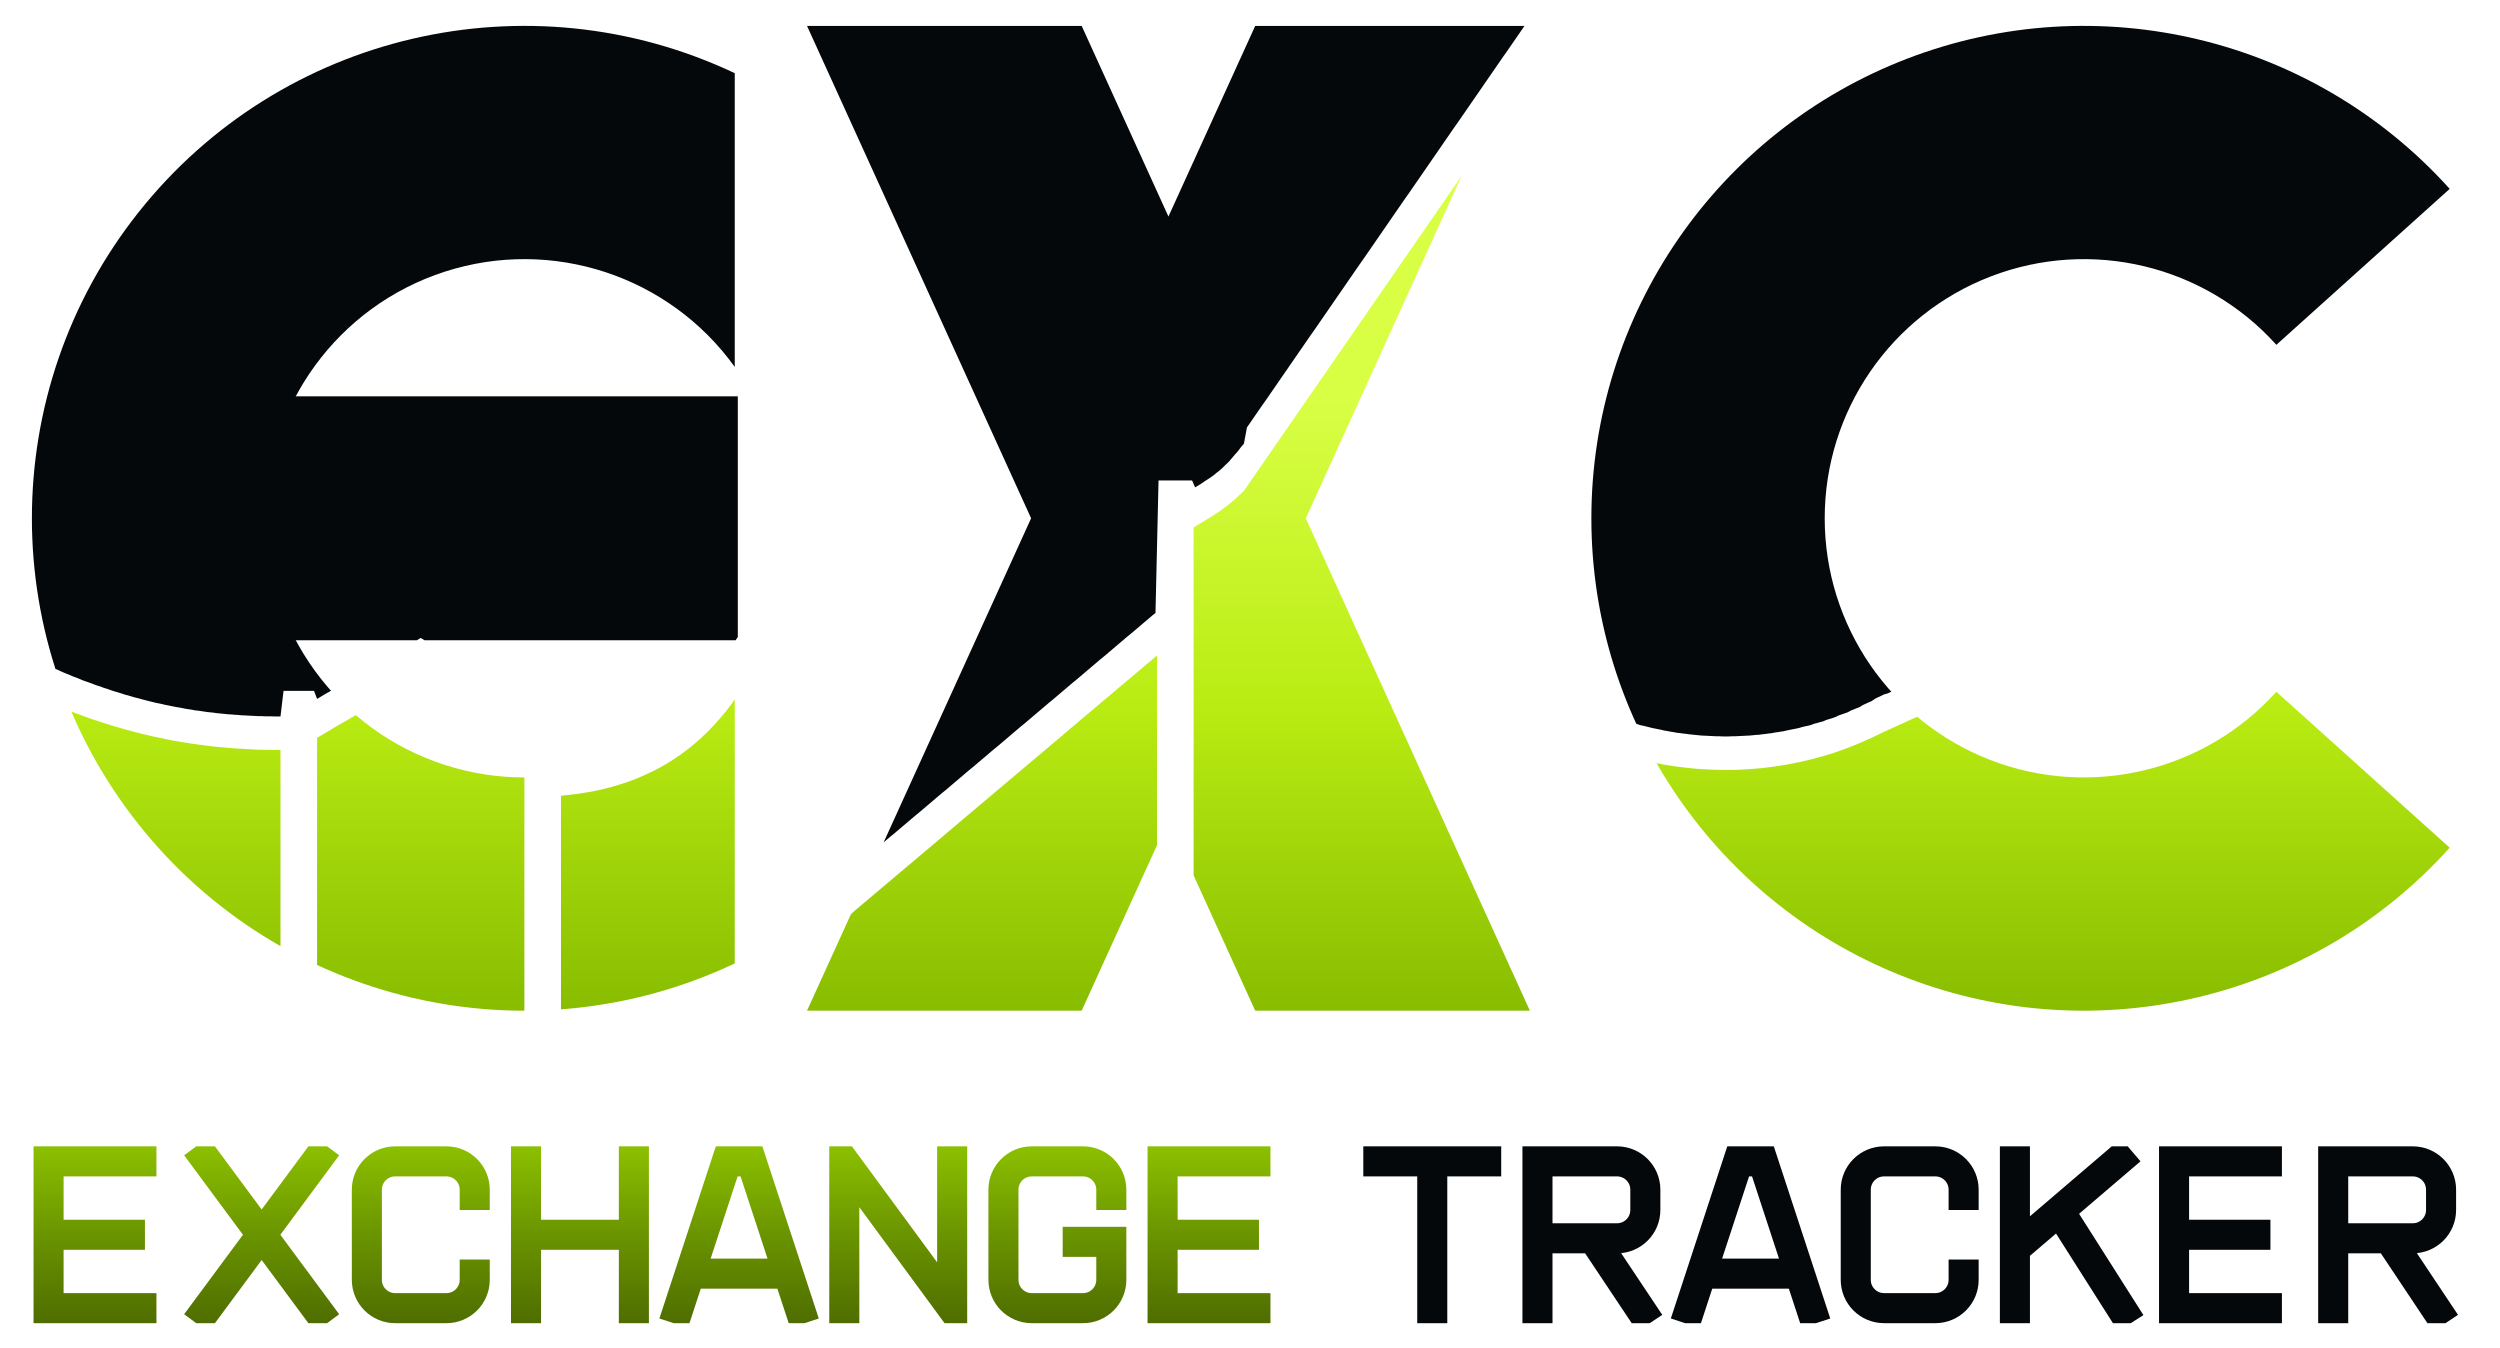
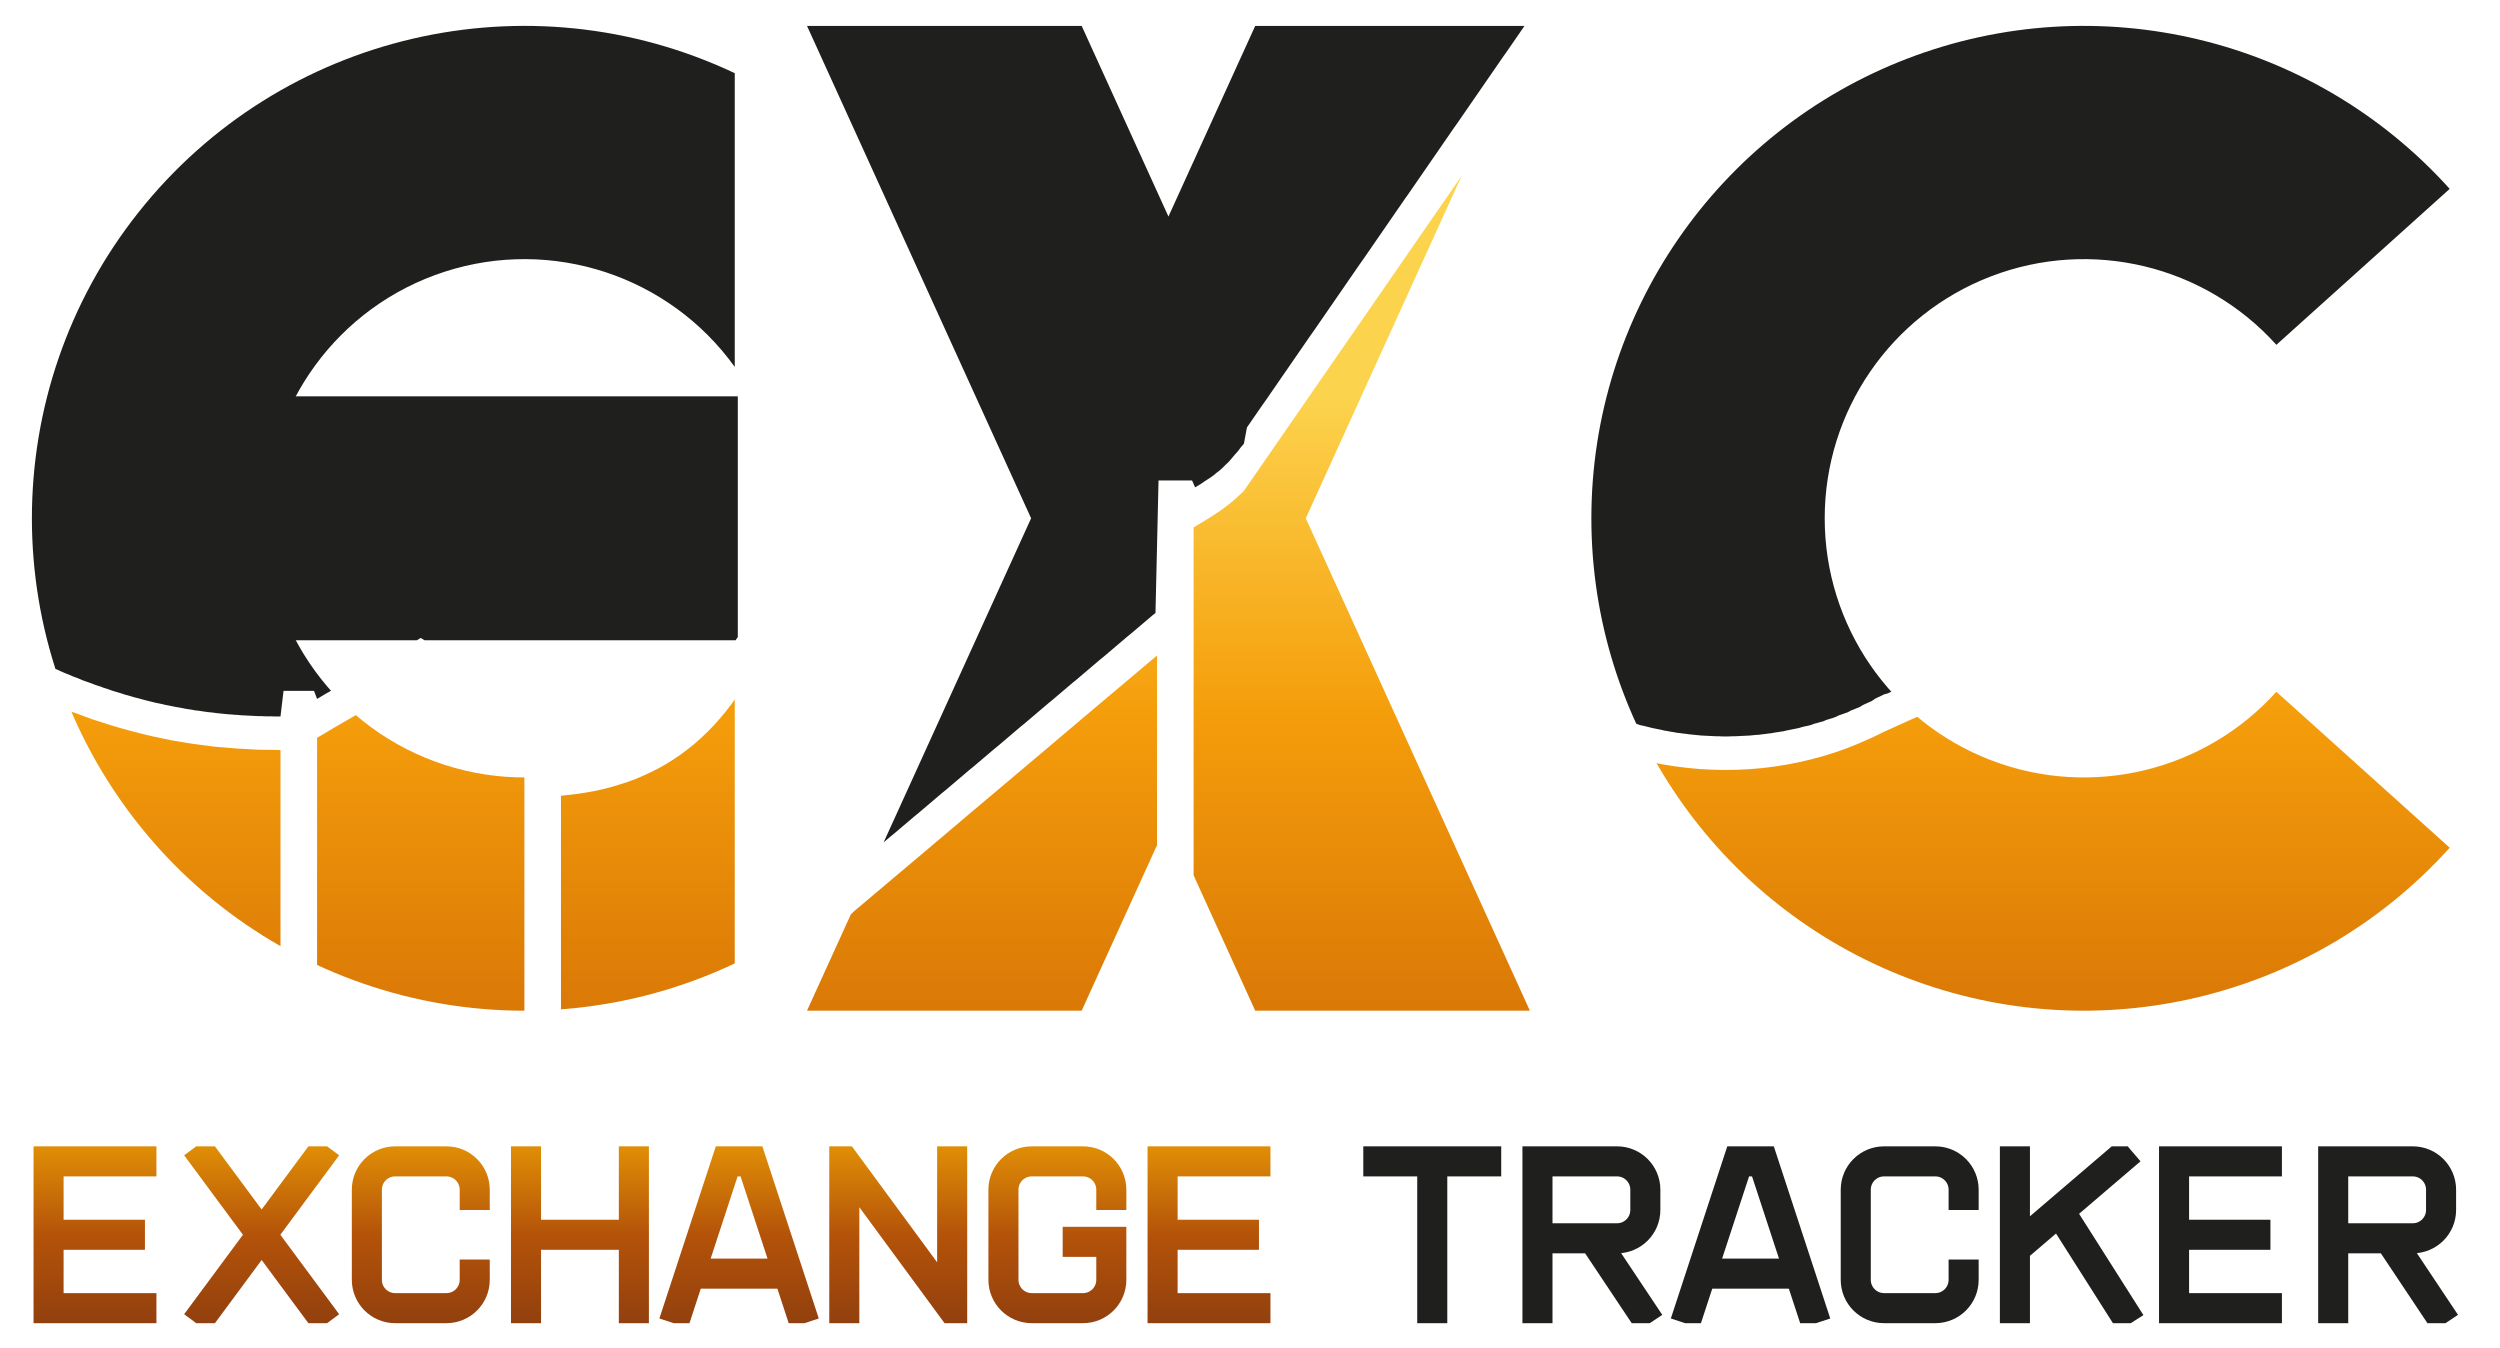
<svg xmlns="http://www.w3.org/2000/svg" viewBox="-14 -10 1640 884" role="img" aria-labelledby="exchange-tracker-exc3-full-t">
  <defs>
-     <linearGradient id="e3f-lime" gradientUnits="userSpaceOnUse" x1="0" y1="250" x2="0" y2="660">
-       <stop offset="0" stop-color="#D9FF45" />
-       <stop offset="0.5" stop-color="#B9EC12" />
-       <stop offset="1" stop-color="#86BB00" />
+     <linearGradient id="e3f-amb" gradientUnits="userSpaceOnUse" x1="0" y1="250" x2="0" y2="660">
+       <stop offset="0" stop-color="#FCD34D" />
+       <stop offset="0.5" stop-color="#F59E0B" />
+       <stop offset="1" stop-color="#D97706" />
    </linearGradient>
    <clipPath id="e3f-xbox">
      <rect x="515" y="7" width="475" height="646" />
    </clipPath>
    <clipPath id="e3f-acc">
      <path d="M7.0 446.0 13.6 448.9 20.2 451.7 26.8 454.4 33.3 457.0 39.9 459.4 46.4 461.8 52.9 463.9 59.5 466.0 66.0 467.9 72.6 469.7 79.2 471.4 85.9 473.0 92.6 474.4 99.3 475.8 106.0 476.9 112.9 478.0 119.7 478.9 126.7 479.8 133.7 480.4 140.8 481.0 147.9 481.4 155.2 481.8 162.6 481.9 170.0 482.0 L170.0 720 L7.0 720 Z M194.0 474.0 205.3 467.3 216.7 460.7 228.0 454.0 239.3 447.3 250.7 440.7 262.0 434.0 273.3 440.7 284.7 447.3 296.0 454.0 307.3 460.7 318.7 467.3 330.0 474.0 L330.0 720 L194.0 720 Z M354.0 512.0 359.7 511.4 365.4 510.7 371.0 509.8 376.5 508.8 381.9 507.6 387.3 506.2 392.6 504.6 397.9 502.9 403.0 501.0 408.1 498.8 413.1 496.5 418.0 494.0 422.8 491.3 427.6 488.3 432.2 485.2 436.8 481.8 441.3 478.2 445.7 474.3 450.0 470.2 454.2 465.9 458.3 461.3 462.3 456.5 466.2 451.4 470.0 446.0 L470.0 720 L354.0 720 Z M515.0 606.0 516.6 606.0 518.1 605.8 519.7 605.6 521.1 605.4 522.5 605.0 523.9 604.6 525.3 604.1 526.6 603.6 527.9 602.9 529.2 602.3 530.4 601.5 531.6 600.8 532.8 599.9 534.0 599.0 535.2 598.1 536.4 597.1 537.6 596.1 538.8 595.0 539.9 593.9 541.1 592.8 542.3 591.6 543.5 590.5 544.8 589.2 546.0 588.0 570.9 567.0 595.8 546.0 620.6 525.0 645.5 504.0 670.4 483.0 695.2 462.0 720.1 441.0 745.0 420.0 L745.0 720 L515.0 720 Z M769.0 336.0 770.8 334.9 772.6 333.8 774.3 332.8 776.0 331.8 777.5 330.8 779.1 329.9 780.6 328.9 782.0 328.0 783.4 327.1 784.8 326.2 786.1 325.3 787.4 324.4 788.6 323.5 789.9 322.5 791.1 321.6 792.3 320.7 793.5 319.7 794.7 318.7 795.9 317.7 797.1 316.6 798.3 315.5 799.5 314.4 800.8 313.2 802.0 312.0 825.5 278.0 849.0 244.0 872.5 210.0 896.0 176.0 919.5 142.0 943.0 108.0 966.5 74.0 990.0 40.0 L990.0 720 L769.0 720 Z M1030.0 478.0 1037.6 480.9 1045.2 483.5 1052.9 485.9 1060.8 488.0 1068.6 489.8 1076.6 491.4 1084.6 492.7 1092.7 493.7 1100.8 494.5 1108.9 494.9 1117.1 495.1 1125.2 495.0 1133.4 494.6 1141.6 493.9 1149.8 492.9 1158.0 491.6 1166.2 490.0 1174.3 488.1 1182.4 485.9 1190.4 483.4 1198.4 480.5 1206.3 477.3 1214.2 473.8 1222.0 470.0 1270.2 448.2 1318.5 426.5 1366.8 404.8 1415.0 383.0 1463.2 361.2 1511.5 339.5 1559.8 317.8 1608.0 296.0 L1608.0 720 L1030.0 720 Z " />
    </clipPath>
    <clipPath id="e3f-ink">
      <path d="M-20.0 415.2 -18.0 415.2 -16.0 415.2 -14.0 415.2 -12.0 415.2 -10.0 415.2 -8.0 415.2 -6.0 415.2 -4.0 415.2 -2.0 415.2 0.0 415.2 2.0 415.2 4.0 415.2 6.0 415.2 8.0 422.4 10.0 423.3 12.0 424.1 14.0 425.2 16.0 426.0 18.0 426.9 20.0 427.7 22.0 428.7 24.0 429.5 26.0 430.4 28.0 431.3 30.0 432.1 32.0 432.9 34.0 433.8 36.0 434.5 38.0 435.3 40.0 436.2 42.0 436.9 44.0 437.6 46.0 438.3 48.0 439.1 50.0 439.8 52.0 440.4 54.0 441.2 56.0 441.8 58.0 442.5 60.0 443.2 62.0 443.8 64.0 444.4 66.0 445.0 68.0 445.7 70.0 446.2 72.0 446.8 74.0 447.4 76.0 447.9 78.0 448.4 80.0 449.0 82.0 449.5 84.0 450.0 86.0 450.5 88.0 451.0 90.0 451.4 92.0 451.8 94.0 452.3 96.0 452.7 98.0 453.1 100.0 453.5 102.0 453.9 104.0 454.2 106.0 454.6 108.0 455.0 110.0 455.3 112.0 455.6 114.0 456.0 116.0 456.2 118.0 456.5 120.0 456.8 122.0 457.1 124.0 457.3 126.0 457.5 128.0 457.8 130.0 458.0 132.0 458.2 134.0 458.4 136.0 458.6 138.0 458.7 140.0 458.9 142.0 459.0 144.0 459.2 146.0 459.3 148.0 459.4 150.0 459.5 152.0 459.6 154.0 459.7 156.0 459.8 158.0 459.8 160.0 459.9 162.0 459.9 164.0 459.9 166.0 460.0 168.0 460.0 170.0 460.0 172.0 443.2 174.0 443.2 176.0 443.2 178.0 443.2 180.0 443.2 182.0 443.2 184.0 443.2 186.0 443.2 188.0 443.2 190.0 443.2 192.0 443.2 194.0 448.5 196.0 447.3 198.0 446.1 200.0 444.9 202.0 443.8 204.0 442.6 206.0 441.4 208.0 440.2 210.0 439.1 212.0 437.9 214.0 436.7 216.0 435.5 218.0 434.4 220.0 433.2 222.0 432.0 224.0 430.8 226.0 429.7 228.0 428.5 230.0 427.3 232.0 426.1 234.0 424.9 236.0 423.8 238.0 422.6 240.0 421.4 242.0 420.2 244.0 419.1 246.0 417.9 248.0 416.7 250.0 415.5 252.0 414.4 254.0 413.2 256.0 412.0 258.0 410.8 260.0 409.7 262.0 408.5 264.0 409.7 266.0 410.8 268.0 412.0 270.0 413.2 272.0 414.4 274.0 415.5 276.0 416.7 278.0 417.9 280.0 419.1 282.0 420.2 284.0 421.4 286.0 422.6 288.0 423.8 290.0 424.9 292.0 426.1 294.0 427.3 296.0 428.5 298.0 429.7 300.0 430.8 302.0 432.0 304.0 433.2 306.0 434.4 308.0 435.5 310.0 436.7 312.0 437.9 314.0 439.1 316.0 440.2 318.0 441.4 320.0 442.6 322.0 443.8 324.0 444.9 326.0 446.1 328.0 447.3 330.0 448.5 332.0 443.2 334.0 443.2 336.0 443.2 338.0 443.2 340.0 443.2 342.0 443.2 344.0 443.2 346.0 443.2 348.0 443.2 350.0 443.2 352.0 443.2 354.0 489.9 356.0 489.7 358.0 489.5 360.0 489.2 362.0 489.0 364.0 488.7 366.0 488.3 368.0 488.0 370.0 487.7 372.0 487.2 374.0 486.9 376.0 486.5 378.0 485.9 380.0 485.5 382.0 484.8 384.0 484.3 386.0 483.8 388.0 483.1 390.0 482.5 392.0 481.9 394.0 481.0 396.0 480.3 398.0 479.3 400.0 478.6 402.0 477.9 404.0 476.7 406.0 475.9 408.0 475.0 410.0 473.7 412.0 472.8 414.0 471.3 416.0 470.3 418.0 469.3 420.0 467.6 422.0 466.5 424.0 464.7 426.0 463.4 428.0 461.5 430.0 460.1 432.0 458.7 434.0 456.5 436.0 455.0 438.0 452.6 440.0 450.9 442.0 448.3 444.0 446.5 446.0 443.6 448.0 441.7 450.0 438.6 452.0 436.5 454.0 434.5 456.0 430.9 458.0 428.6 460.0 424.7 462.0 422.3 464.0 418.0 466.0 415.4 468.0 410.8 470.0 407.9 472.0 415.2 474.0 415.2 476.0 415.2 478.0 415.2 480.0 415.2 482.0 415.2 484.0 415.2 486.0 415.2 488.0 415.2 490.0 415.2 492.0 415.2 494.0 415.2 496.0 415.2 498.0 415.2 500.0 415.2 502.0 415.2 504.0 415.2 506.0 415.2 508.0 415.2 510.0 415.2 512.0 415.2 514.0 415.2 516.0 584.0 518.0 583.8 520.0 583.2 522.0 582.5 524.0 581.2 526.0 580.0 528.0 578.0 530.0 576.3 532.0 573.7 534.0 571.7 536.0 568.9 538.0 566.1 540.0 563.5 542.0 561.3 544.0 559.0 546.0 556.9 548.0 557.5 550.0 555.8 552.0 554.1 554.0 552.5 556.0 550.8 558.0 549.1 560.0 547.4 562.0 545.7 564.0 544.0 566.0 542.3 568.0 540.6 570.0 538.9 572.0 537.3 574.0 535.6 576.0 533.9 578.0 532.2 580.0 530.5 582.0 528.8 584.0 527.1 586.0 525.4 588.0 523.8 590.0 522.1 592.0 520.4 594.0 518.7 596.0 517.0 598.0 515.3 600.0 513.6 602.0 511.9 604.0 510.2 606.0 508.6 608.0 506.9 610.0 505.2 612.0 503.5 614.0 501.8 616.0 500.1 618.0 498.4 620.0 496.7 622.0 495.0 624.0 493.4 626.0 491.7 628.0 490.0 630.0 488.3 632.0 486.6 634.0 484.9 636.0 483.2 638.0 481.5 640.0 479.9 642.0 478.2 644.0 476.5 646.0 474.8 648.0 473.1 650.0 471.4 652.0 469.7 654.0 468.0 656.0 466.3 658.0 464.7 660.0 463.0 662.0 461.3 664.0 459.6 666.0 457.9 668.0 456.2 670.0 454.5 672.0 452.8 674.0 451.1 676.0 449.5 678.0 447.8 680.0 446.1 682.0 444.4 684.0 442.7 686.0 441.0 688.0 439.3 690.0 437.6 692.0 436.0 694.0 434.3 696.0 432.6 698.0 430.9 700.0 429.2 702.0 427.5 704.0 425.8 706.0 424.1 708.0 422.4 710.0 420.8 712.0 419.1 714.0 417.4 716.0 415.7 718.0 414.0 720.0 412.3 722.0 410.6 724.0 408.9 726.0 407.2 728.0 405.6 730.0 403.9 732.0 402.2 734.0 400.5 736.0 398.8 738.0 397.1 740.0 395.4 742.0 393.7 744.0 392.1 746.0 305.2 748.0 305.2 750.0 305.2 752.0 305.2 754.0 305.2 756.0 305.2 758.0 305.2 760.0 305.2 762.0 305.2 764.0 305.2 766.0 305.2 768.0 305.2 770.0 309.7 772.0 308.5 774.0 307.3 776.0 305.9 778.0 304.6 780.0 303.3 782.0 301.9 784.0 300.2 786.0 298.7 788.0 296.9 790.0 294.9 792.0 293.0 794.0 290.7 796.0 288.3 798.0 286.1 800.0 283.4 802.0 281.1 804.0 270.4 806.0 267.5 808.0 264.6 810.0 261.7 812.0 258.8 814.0 255.9 816.0 253.1 818.0 250.2 820.0 247.3 822.0 244.4 824.0 241.5 826.0 238.6 828.0 235.7 830.0 232.8 832.0 229.9 834.0 227.0 836.0 224.1 838.0 221.2 840.0 218.3 842.0 215.4 844.0 212.5 846.0 209.6 848.0 206.8 850.0 203.9 852.0 201.0 854.0 198.1 856.0 195.2 858.0 192.3 860.0 189.4 862.0 186.5 864.0 183.6 866.0 180.7 868.0 177.8 870.0 174.9 872.0 172.0 874.0 169.1 876.0 166.2 878.0 163.3 880.0 160.5 882.0 157.6 884.0 154.7 886.0 151.8 888.0 148.9 890.0 146.0 892.0 143.1 894.0 140.2 896.0 137.3 898.0 134.4 900.0 131.5 902.0 128.6 904.0 125.7 906.0 122.8 908.0 119.9 910.0 117.1 912.0 114.2 914.0 111.3 916.0 108.4 918.0 105.5 920.0 102.6 922.0 99.7 924.0 96.8 926.0 93.9 928.0 91.0 930.0 88.1 932.0 85.2 934.0 82.3 936.0 79.4 938.0 76.5 940.0 73.6 942.0 70.8 944.0 67.9 946.0 65.0 948.0 62.1 950.0 59.2 952.0 56.3 954.0 53.4 956.0 50.5 958.0 47.6 960.0 44.7 962.0 41.8 964.0 38.9 966.0 36.0 968.0 33.1 970.0 30.2 972.0 27.3 974.0 24.5 976.0 21.6 978.0 18.7 980.0 15.8 982.0 12.9 984.0 10.0 986.0 7.1 988.0 4.2 990.0 1.3 992.0 9.2 994.0 9.2 996.0 9.2 998.0 9.2 1000.0 9.2 1002.0 9.2 1004.0 9.2 1006.0 9.2 1008.0 9.2 1010.0 9.2 1012.0 9.2 1014.0 9.2 1016.0 9.2 1018.0 9.2 1020.0 9.2 1022.0 9.2 1024.0 9.2 1026.0 9.2 1028.0 9.2 1030.0 454.5 1032.0 455.2 1034.0 456.0 1036.0 456.7 1038.0 457.8 1040.0 458.5 1042.0 459.1 1044.0 459.8 1046.0 460.7 1048.0 461.3 1050.0 462.0 1052.0 462.6 1054.0 463.4 1056.0 463.9 1058.0 464.4 1060.0 465.0 1062.0 465.7 1064.0 466.1 1066.0 466.6 1068.0 467.1 1070.0 467.6 1072.0 468.0 1074.0 468.4 1076.0 468.8 1078.0 469.3 1080.0 469.6 1082.0 470.0 1084.0 470.3 1086.0 470.7 1088.0 470.9 1090.0 471.2 1092.0 471.4 1094.0 471.7 1096.0 471.9 1098.0 472.1 1100.0 472.3 1102.0 472.5 1104.0 472.6 1106.0 472.7 1108.0 472.8 1110.0 472.9 1112.0 473.0 1114.0 473.0 1116.0 473.1 1118.0 473.1 1120.0 473.1 1122.0 473.0 1124.0 473.0 1126.0 472.9 1128.0 472.8 1130.0 472.7 1132.0 472.6 1134.0 472.5 1136.0 472.3 1138.0 472.1 1140.0 472.0 1142.0 471.7 1144.0 471.5 1146.0 471.2 1148.0 471.0 1150.0 470.6 1152.0 470.3 1154.0 470.0 1156.0 469.7 1158.0 469.2 1160.0 468.8 1162.0 468.4 1164.0 468.0 1166.0 467.6 1168.0 467.0 1170.0 466.5 1172.0 466.1 1174.0 465.6 1176.0 464.8 1178.0 464.3 1180.0 463.7 1182.0 463.2 1184.0 462.3 1186.0 461.7 1188.0 461.1 1190.0 460.4 1192.0 459.4 1194.0 458.7 1196.0 458.0 1198.0 457.3 1200.0 456.2 1202.0 455.4 1204.0 454.6 1206.0 453.8 1208.0 452.5 1210.0 451.6 1212.0 450.7 1214.0 449.8 1216.0 448.4 1218.0 447.4 1220.0 446.5 1222.0 445.5 1224.0 445.0 1226.0 444.1 1228.0 443.2 1230.0 442.3 1232.0 441.4 1234.0 440.5 1236.0 439.6 1238.0 438.7 1240.0 437.8 1242.0 436.9 1244.0 436.0 1246.0 435.0 1248.0 434.1 1250.0 433.2 1252.0 432.3 1254.0 431.4 1256.0 430.5 1258.0 429.6 1260.0 428.7 1262.0 427.8 1264.0 426.9 1266.0 426.0 1268.0 425.1 1270.0 424.2 1272.0 423.3 1274.0 422.4 1276.0 421.5 1278.0 420.6 1280.0 419.7 1282.0 418.8 1284.0 417.9 1286.0 417.0 1288.0 416.1 1290.0 415.2 1292.0 414.3 1294.0 413.4 1296.0 412.5 1298.0 411.6 1300.0 410.7 1302.0 409.8 1304.0 408.9 1306.0 408.0 1308.0 407.1 1310.0 406.2 1312.0 405.3 1314.0 404.4 1316.0 403.5 1318.0 402.6 1320.0 401.7 1322.0 400.8 1324.0 399.9 1326.0 399.0 1328.0 398.1 1330.0 397.2 1332.0 396.3 1334.0 395.4 1336.0 394.5 1338.0 393.6 1340.0 392.7 1342.0 391.8 1344.0 390.9 1346.0 390.0 1348.0 389.1 1350.0 388.2 1352.0 387.3 1354.0 386.4 1356.0 385.5 1358.0 384.6 1360.0 383.7 1362.0 382.8 1364.0 381.9 1366.0 381.0 1368.0 380.1 1370.0 379.2 1372.0 378.3 1374.0 377.3 1376.0 376.4 1378.0 375.5 1380.0 374.6 1382.0 373.7 1384.0 372.8 1386.0 371.9 1388.0 371.0 1390.0 370.1 1392.0 369.2 1394.0 368.3 1396.0 367.4 1398.0 366.5 1400.0 365.6 1402.0 364.7 1404.0 363.8 1406.0 362.9 1408.0 362.0 1410.0 361.1 1412.0 360.2 1414.0 359.3 1416.0 358.4 1418.0 357.5 1420.0 356.6 1422.0 355.7 1424.0 354.8 1426.0 353.9 1428.0 353.0 1430.0 352.1 1432.0 351.2 1434.0 350.3 1436.0 349.4 1438.0 348.5 1440.0 347.6 1442.0 346.7 1444.0 345.8 1446.0 344.9 1448.0 344.0 1450.0 343.1 1452.0 342.2 1454.0 341.3 1456.0 340.4 1458.0 339.5 1460.0 338.6 1462.0 337.7 1464.0 336.8 1466.0 335.9 1468.0 335.0 1470.0 334.1 1472.0 333.2 1474.0 332.3 1476.0 331.4 1478.0 330.5 1480.0 329.6 1482.0 328.7 1484.0 327.8 1486.0 326.9 1488.0 326.0 1490.0 325.1 1492.0 324.2 1494.0 323.3 1496.0 322.4 1498.0 321.5 1500.0 320.6 1502.0 319.7 1504.0 318.7 1506.0 317.8 1508.0 316.9 1510.0 316.0 1512.0 315.1 1514.0 314.2 1516.0 313.3 1518.0 312.4 1520.0 311.5 1522.0 310.6 1524.0 309.7 1526.0 308.8 1528.0 307.9 1530.0 307.0 1532.0 306.1 1534.0 305.2 1536.0 304.3 1538.0 303.4 1540.0 302.5 1542.0 301.6 1544.0 300.7 1546.0 299.8 1548.0 298.9 1550.0 298.0 1552.0 297.1 1554.0 296.2 1556.0 295.3 1558.0 294.4 1560.0 293.5 1562.0 292.6 1564.0 291.7 1566.0 290.8 1568.0 289.9 1570.0 289.0 1572.0 288.1 1574.0 287.2 1576.0 286.3 1578.0 285.4 1580.0 284.5 1582.0 283.6 1584.0 282.7 1586.0 281.8 1588.0 280.9 1590.0 280.0 1592.0 279.1 1594.0 278.2 1596.0 277.3 1598.0 276.4 1600.0 275.5 1602.0 274.6 1604.0 273.7 1606.0 272.8 1608.0 271.9 1610.0 265.2 1612.0 265.2 1614.0 265.2 1616.0 265.2 1618.0 265.2 1620.0 265.2 1622.0 265.2 1624.0 265.2 1626.0 265.2 1628.0 265.2 1630.0 265.2 1632.0 265.2 1634.0 265.2 1636.0 265.2 1638.0 265.2 1640.0 265.2 L1640 -40 L-20 -40 Z" />
    </clipPath>
  </defs>
  <g clip-path="url(#e3f-ink)">
-     <g fill="#05080A" stroke="#05080A">
+     <g fill="#1F1F1D" stroke="#1F1F1D">
      <path d="M468 38A323 323 0 1 0 468 622L468 429.3A170 170 0 1 1 468 230.7Z" stroke="none" />
      <rect x="150" y="250" width="320" height="160" stroke="none" />
      <g clip-path="url(#e3f-xbox)">
        <path d="M565.9 -80L939.1 740M939.1 -80L565.9 740" fill="none" stroke-width="164" />
      </g>
      <path d="M1593 113.9A323 323 0 1 0 1593 546.1L1479.3 443.8A170 170 0 1 1 1479.3 216.2Z" stroke="none" />
    </g>
  </g>
  <g clip-path="url(#e3f-acc)">
-     <g fill="url(#e3f-lime)" stroke="url(#e3f-lime)">
+     <g fill="url(#e3f-amb)" stroke="url(#e3f-amb)">
      <path d="M468 38A323 323 0 1 0 468 622L468 429.3A170 170 0 1 1 468 230.7Z" stroke="none" />
      <rect x="150" y="250" width="320" height="160" stroke="none" />
      <g clip-path="url(#e3f-xbox)">
        <path d="M565.9 -80L939.1 740M939.1 -80L565.9 740" fill="none" stroke-width="164" />
      </g>
      <path d="M1593 113.9A323 323 0 1 0 1593 546.1L1479.3 443.8A170 170 0 1 1 1479.3 216.2Z" stroke="none" />
    </g>
  </g>
  <defs>
    <linearGradient id="e3f-wm" gradientUnits="userSpaceOnUse" x1="0" y1="0" x2="0" y2="100">
-       <stop offset="0" stop-color="#8CC000" />
-       <stop offset="0.5" stop-color="#6A9400" />
-       <stop offset="1" stop-color="#4F6D00" />
+       <stop offset="0" stop-color="#E08E06" />
+       <stop offset="0.5" stop-color="#B45309" />
+       <stop offset="1" stop-color="#92400E" />
    </linearGradient>
    <clipPath id="e3f-band">
      <rect x="-20" y="0" width="1460" height="100" />
    </clipPath>
  </defs>
  <g transform="translate(8 742) scale(1.16)" fill="none" stroke-width="17" clip-path="url(#e3f-band)">
    <g stroke="url(#e3f-wm)">
      <path transform="translate(0 0)" d="M69.5 8.5H8.5V91.5H69.5M8.5 50H63" />
      <path transform="translate(90 0)" d="M2 0L76 100M76 0L2 100" />
      <path transform="translate(180 0)" d="M69.5 36V24.5A16 16 0 0 0 53.5 8.5H24.5A16 16 0 0 0 8.5 24.5V75.5A16 16 0 0 0 24.5 91.5H53.5A16 16 0 0 0 69.5 75.5V64" />
      <path transform="translate(270 0)" d="M8.5 0V100M69.5 0V100M8.5 50H69.5" />
      <path transform="translate(360 0)" d="M2 100L32 8.5H46L76 100M11 72H67" />
      <path transform="translate(450 0)" d="M8.5 100V8.5L69.5 91.5V0" />
      <path transform="translate(540 0)" d="M69.5 36V24.5A16 16 0 0 0 53.5 8.5H24.5A16 16 0 0 0 8.5 24.5V75.5A16 16 0 0 0 24.5 91.5H53.5A16 16 0 0 0 69.5 75.5V54H42" />
      <path transform="translate(630 0)" d="M69.5 8.5H8.5V91.5H69.5M8.5 50H63" />
    </g>
-     <g stroke="#05080A">
+     <g stroke="#1F1F1D">
      <path transform="translate(752 0)" d="M0 8.5H78M39 8.5V100" />
      <path transform="translate(842 0)" d="M8.5 100V8.5H53.5A16 16 0 0 1 69.5 24.5V36A16 16 0 0 1 53.5 52H8.5M40 52L72 100" />
      <path transform="translate(932 0)" d="M2 100L32 8.5H46L76 100M11 72H67" />
      <path transform="translate(1022 0)" d="M69.5 36V24.5A16 16 0 0 0 53.5 8.5H24.5A16 16 0 0 0 8.5 24.5V75.5A16 16 0 0 0 24.5 91.5H53.5A16 16 0 0 0 69.5 75.5V64" />
      <path transform="translate(1112 0)" d="M8.5 0V100M8.5 58L74 2M34 37L74 100" />
      <path transform="translate(1202 0)" d="M69.5 8.5H8.5V91.5H69.5M8.5 50H63" />
      <path transform="translate(1292 0)" d="M8.5 100V8.5H53.5A16 16 0 0 1 69.5 24.5V36A16 16 0 0 1 53.5 52H8.5M40 52L72 100" />
    </g>
  </g>
</svg>
